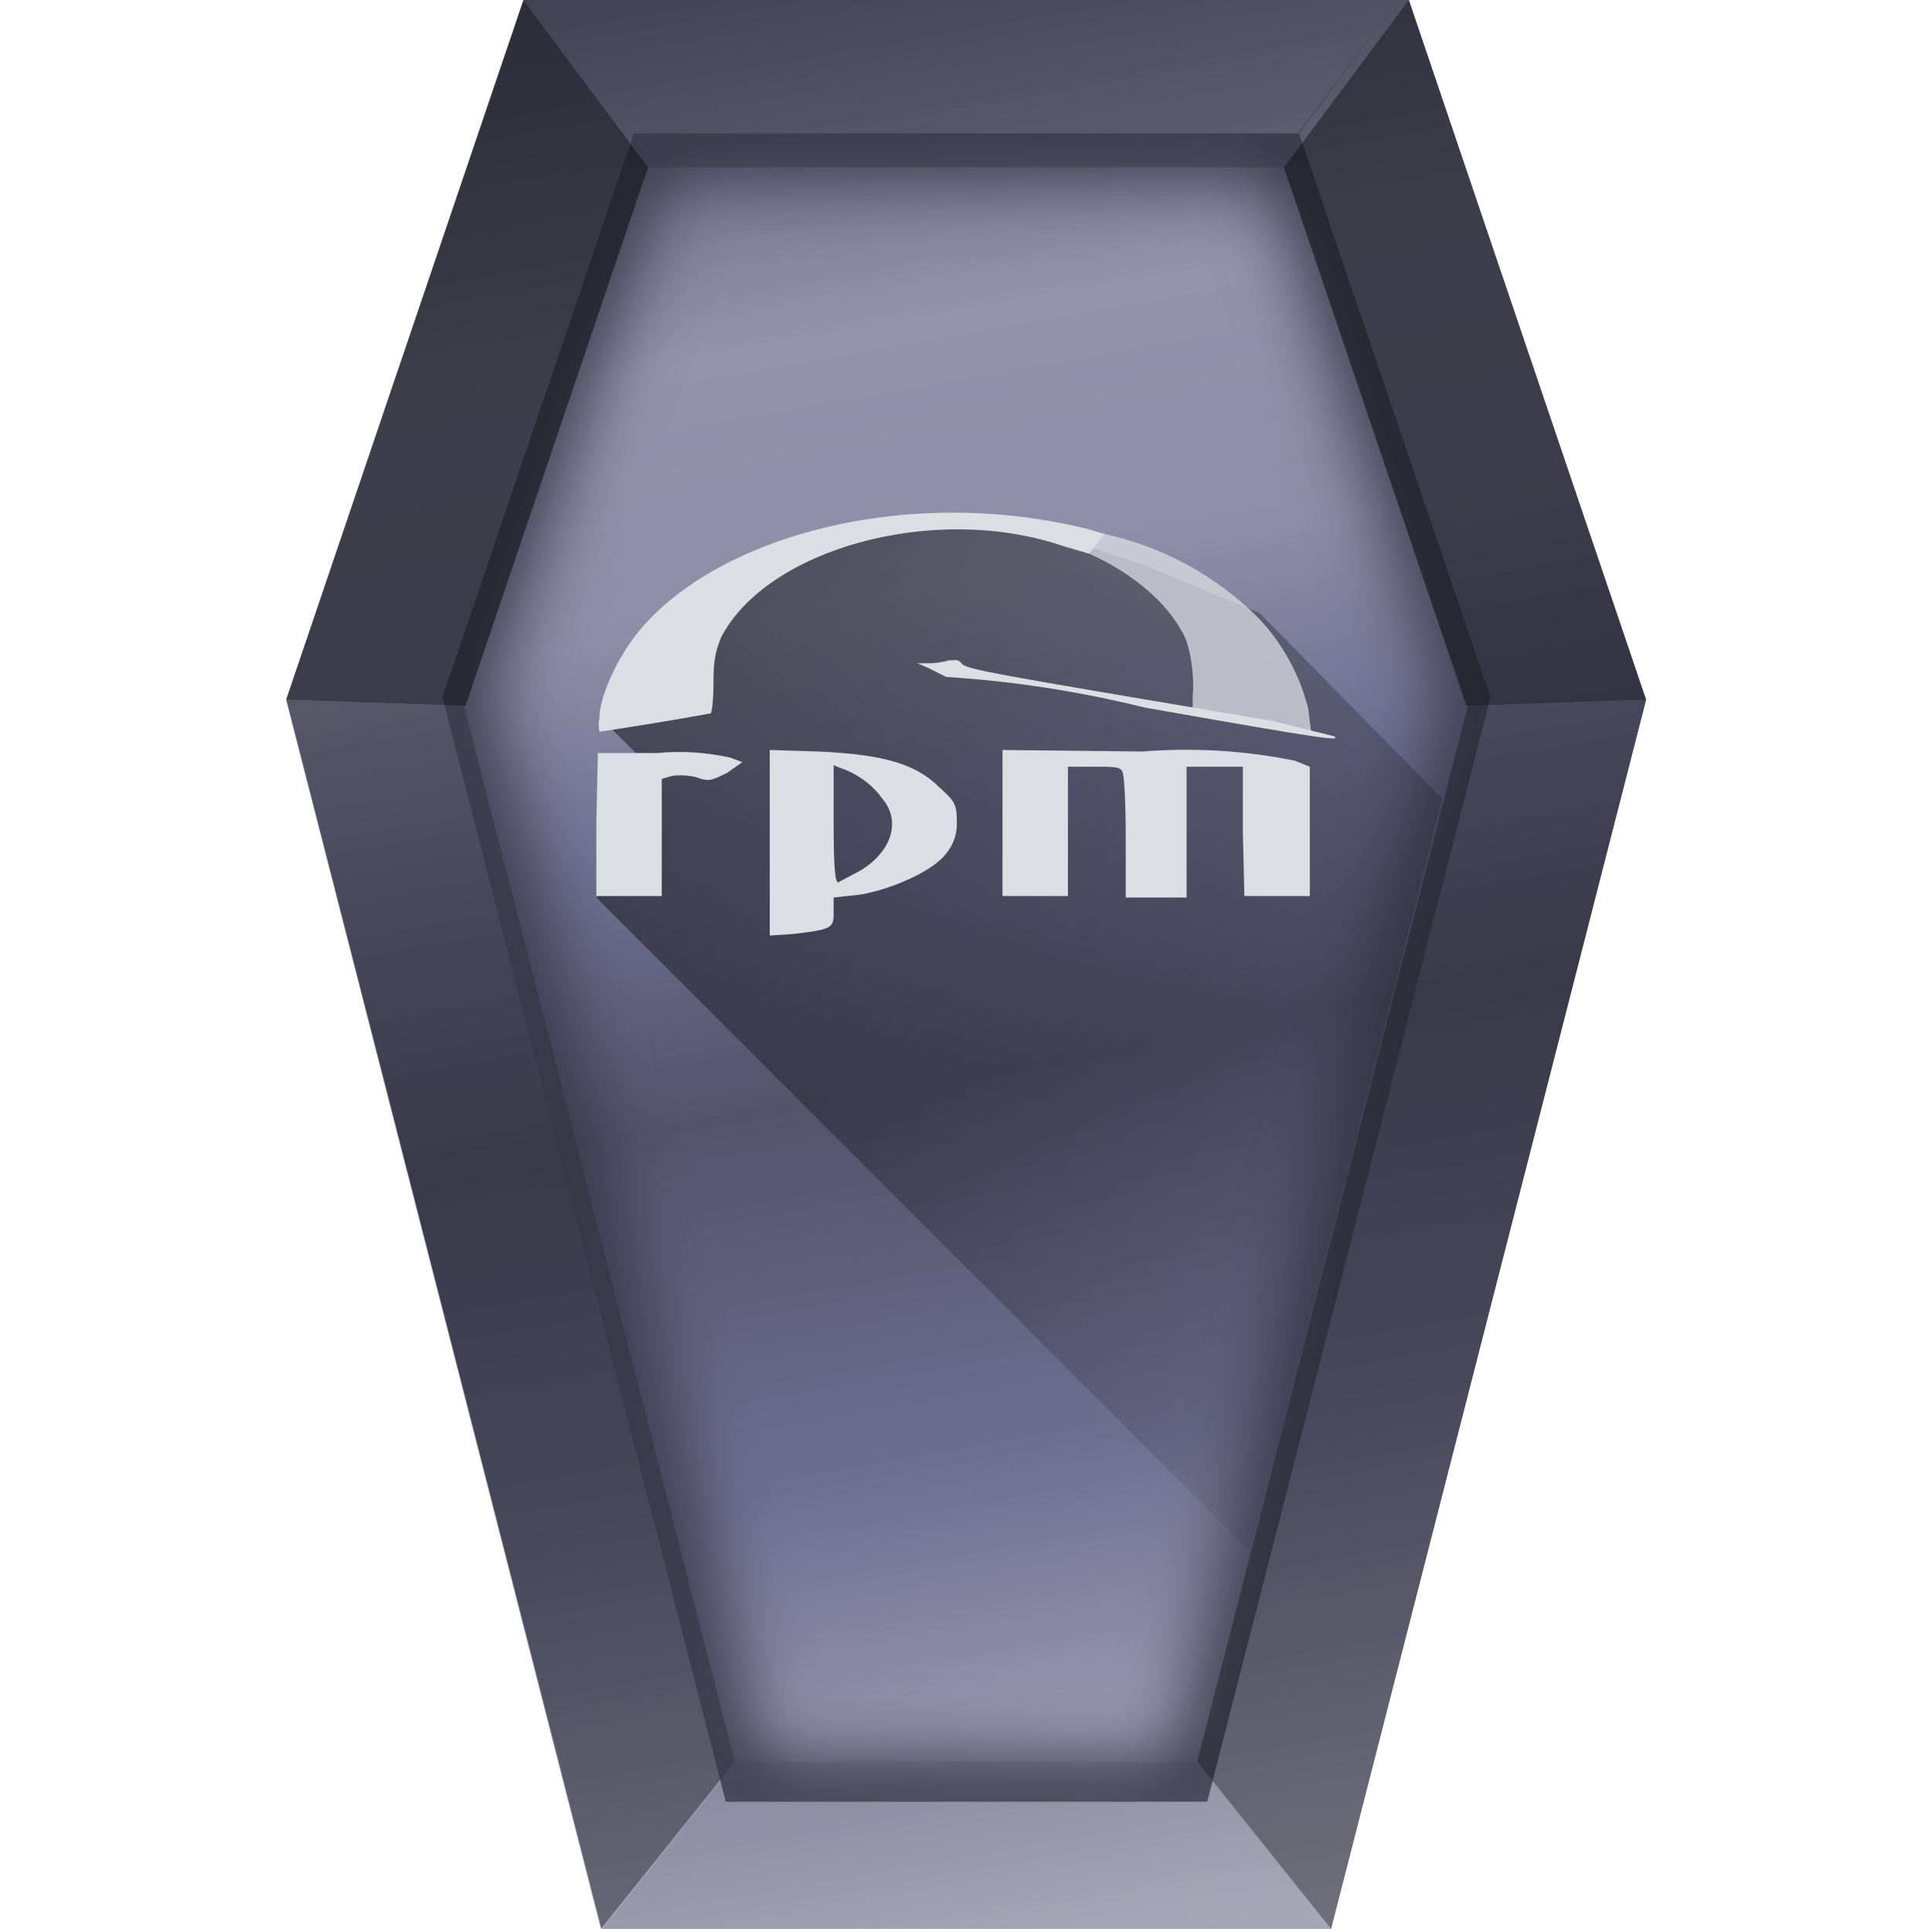
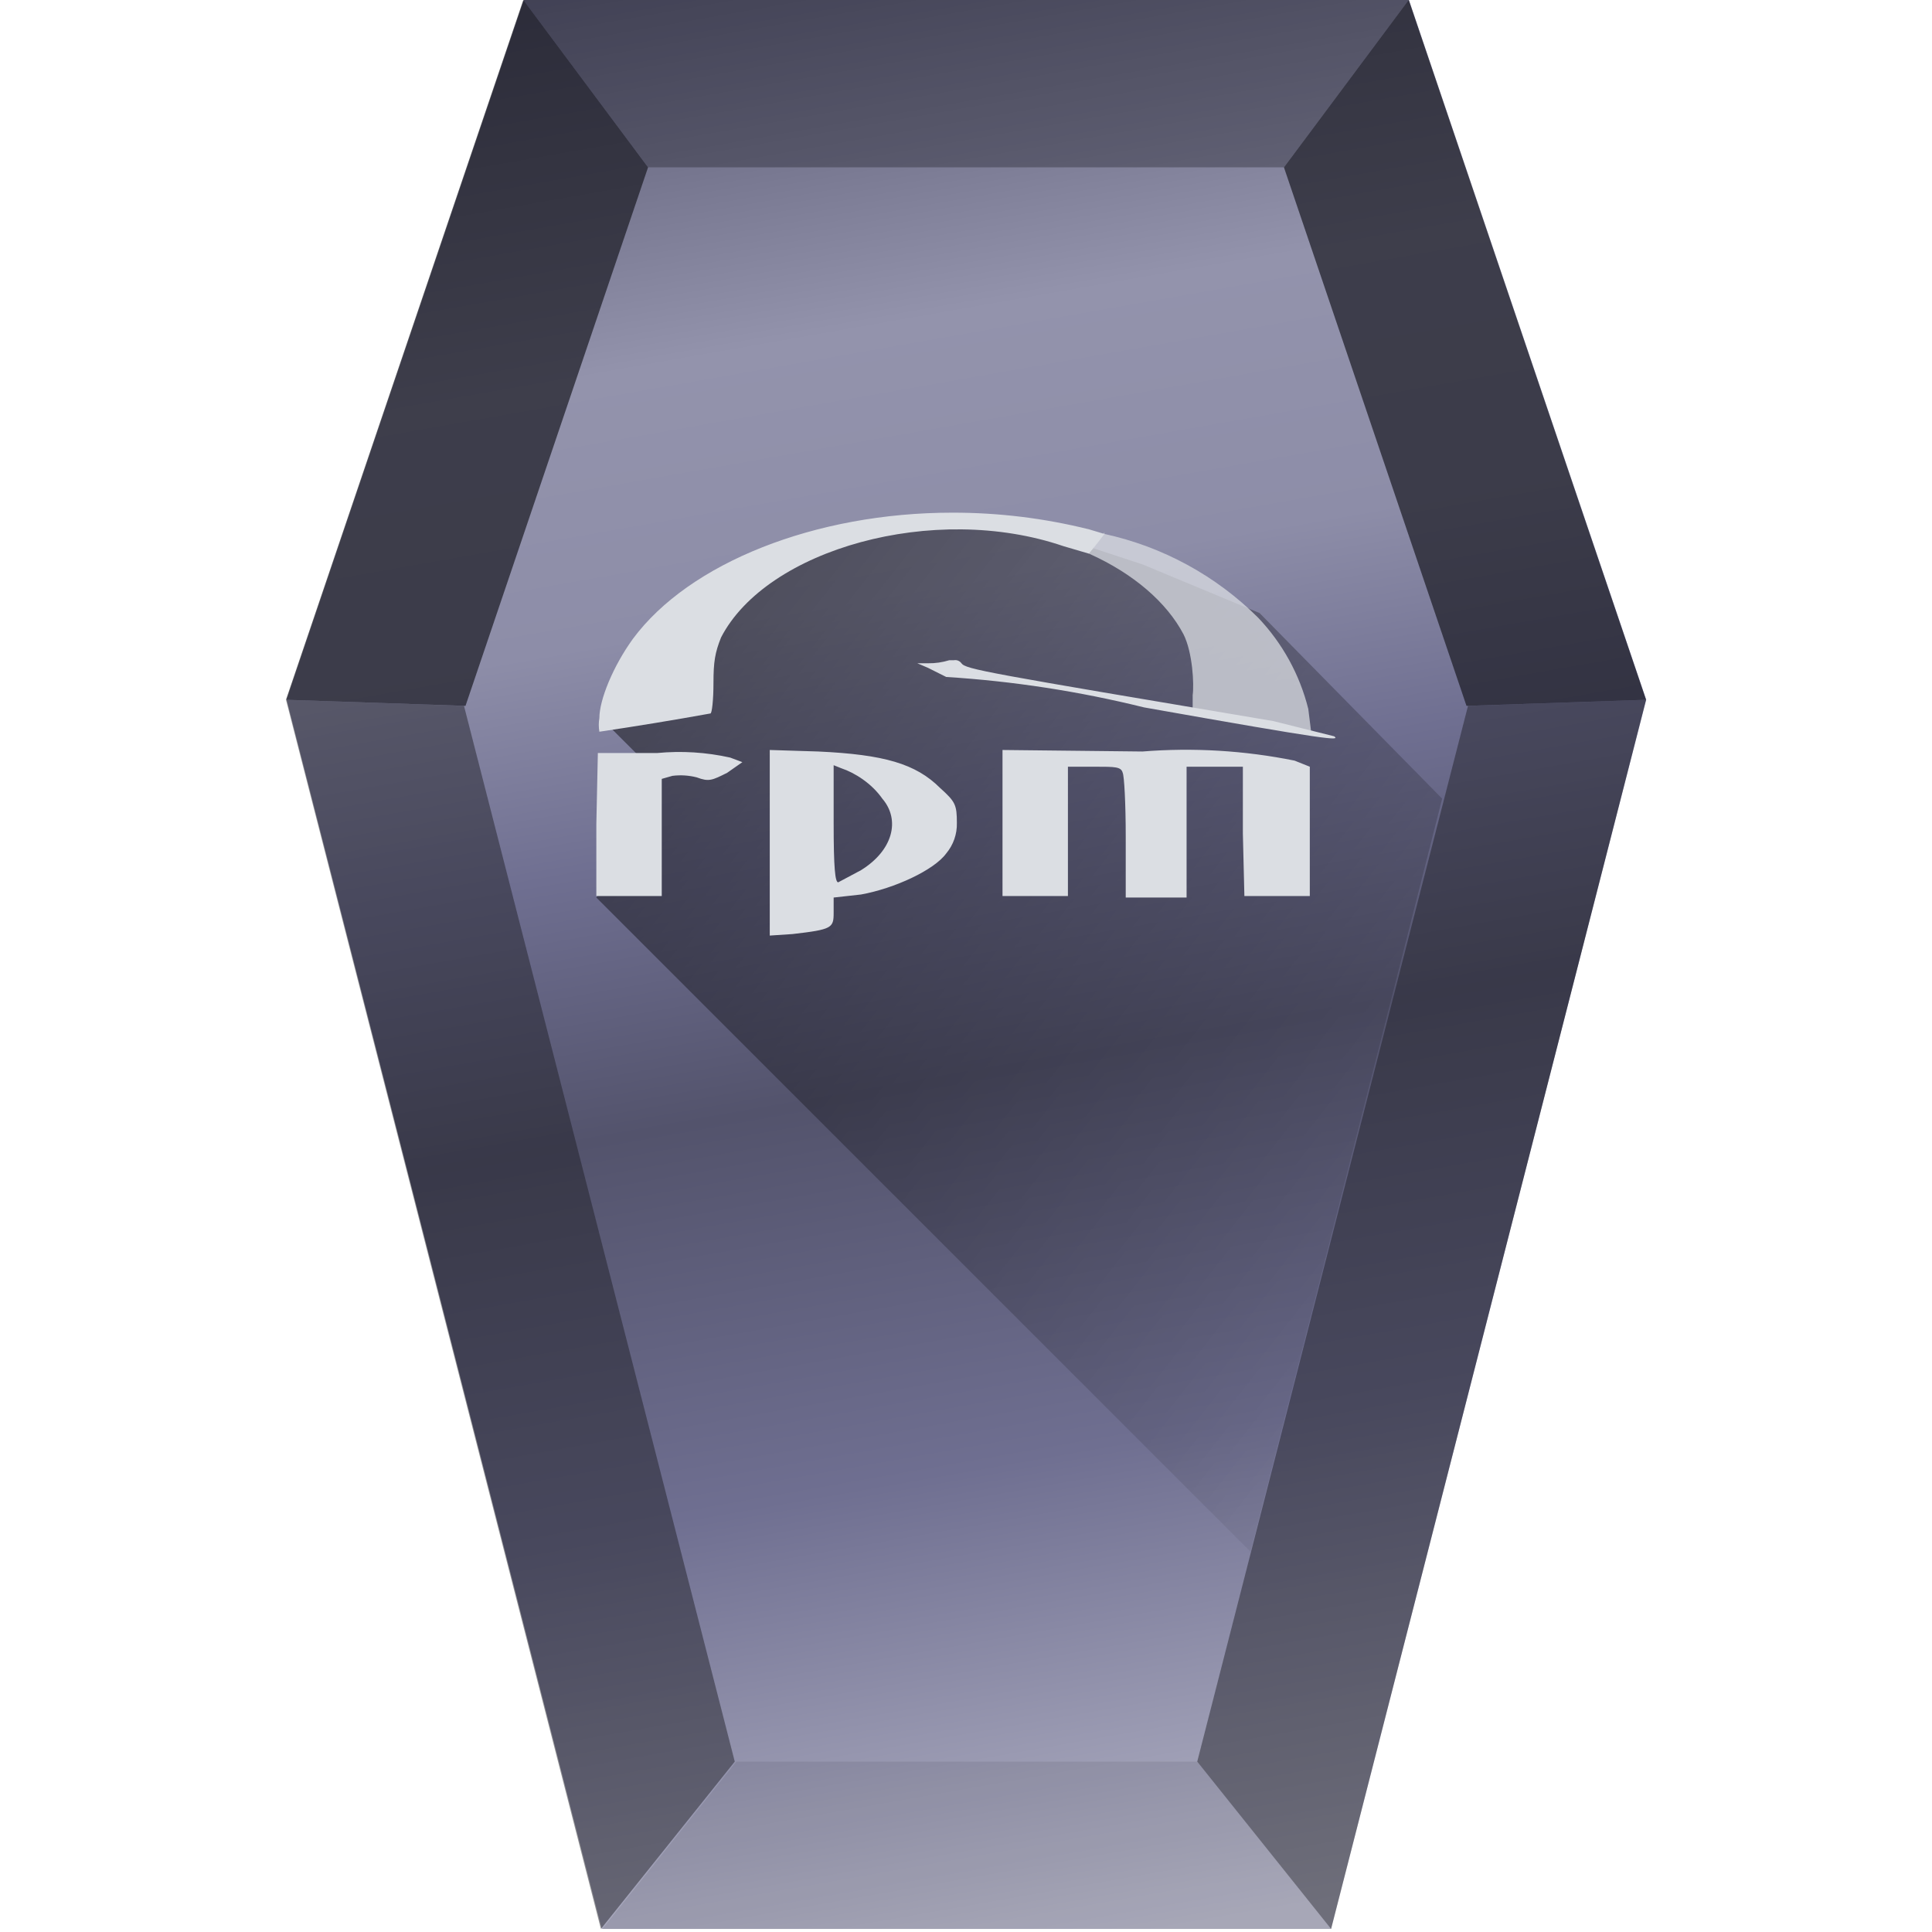
<svg xmlns="http://www.w3.org/2000/svg" xmlns:xlink="http://www.w3.org/1999/xlink" width="48" height="48" viewBox="0 0 12.7 12.7">
  <defs>
-     <linearGradient id="a">
+     <linearGradient id="b">
      <stop offset="0" />
      <stop offset="1" stop-opacity="0" />
    </linearGradient>
-     <linearGradient gradientTransform="translate(0 .04)" xlink:href="#b" id="c" x1="18.18" y1="-1.47" x2="26.95" y2="48.32" gradientUnits="userSpaceOnUse" />
-     <linearGradient id="b">
+     <linearGradient gradientTransform="translate(0 .04)" xlink:href="#a" id="c" x1="18.18" y1="-1.47" x2="26.95" y2="48.32" gradientUnits="userSpaceOnUse" />
+     <linearGradient id="a">
      <stop offset="0" stop-color="#53536c" />
      <stop offset=".2" stop-color="#9393ac" />
      <stop offset=".33" stop-color="#8d8da8" />
      <stop offset=".44" stop-color="#6f6f91" />
      <stop offset=".57" stop-color="#53536c" />
      <stop offset=".76" stop-color="#6f6f91" />
      <stop offset="1" stop-color="#b7b7c8" />
    </linearGradient>
-     <clipPath id="d">
-       <path d="M-5.02.03l-3.1 4.15H-23.9l-4.55 13.4 6.73 26.24h11.44l6.73-26.24-4.55-13.4z" fill="url(#linearGradient1212)" />
-     </clipPath>
-     <filter id="e" x="-.08" width="1.17" y="-.05" height="1.09" color-interpolation-filters="sRGB">
-       <feGaussianBlur stdDeviation=".86" />
-     </filter>
-     <linearGradient xlink:href="#a" id="f" gradientUnits="userSpaceOnUse" x1="3.14" y1="2.57" x2="10.7" y2="8.51" />
+     <linearGradient xlink:href="#b" id="d" gradientUnits="userSpaceOnUse" x1="3.14" y1="2.57" x2="10.7" y2="8.51" />
  </defs>
-   <path d="M40.9 17.46L33.07 48H14.95L7.12 17.46l5.9-17.4H35z" fill="url(#c)" transform="matrix(.26458 0 0 .26458 0 -.02)" />
+   <path d="M40.9 17.46L33.07 48H14.95L7.12 17.46l5.9-17.4H35z" fill="url(#c)" transform="translate(0 -.02) scale(.26458)" />
  <path d="M4.84 11.58l-.88 1.1h4.79l-.88-1.1z" fill="#1c1c24" fill-opacity=".1" />
  <path d="M3.44 0l.82 1.1h4.18L9.26 0z" fill="#1c1c24" fill-opacity=".35" />
  <path d="M4.83 11.58l-.88 1.1L1.88 4.6l1.17.04z" fill="#1c1c24" fill-opacity=".47" />
-   <path d="M-5.02.03l-3.1 4.15H-23.9l-4.55 13.4 6.73 26.24h11.44l6.73-26.24-4.55-13.4z" clip-path="url(#d)" transform="matrix(.27667 0 0 .27667 10.78 -.28)" fill="none" stroke="#373748" stroke-width="1.91" filter="url(#e)" />
  <path d="M1.88 4.6L3.44 0l.82 1.1-1.2 3.54zm8.94 0L9.26 0l-.82 1.1 1.2 3.54z" fill="#1c1c24" fill-opacity=".71" />
  <path d="M7.87 11.58l.88 1.1 2.07-8.08-1.17.04z" fill="#1c1c24" fill-opacity=".47" />
-   <path d="M6.12 3.41l-.67.1-.8.36-.7.85.4.4-.43.78 4.3 4.3.46-1.8.8-3.15-1.2-1.22-.77-.32-.73-.24z" opacity=".58" fill="url(#f)" />
+   <path d="M6.12 3.41l-.67.1-.8.36-.7.85.4.4-.43.78 4.3 4.3.46-1.8.8-3.15-1.2-1.22-.77-.32-.73-.24z" opacity=".58" fill="url(#d)" />
  <g fill="#dbdee3" stroke-width="1.98">
    <path d="M6.26 3.37c-.9 0-1.73.33-2.1.83-.13.18-.22.4-.22.52a.26.26 0 0 0 0 .09 23.82 23.82 0 0 0 .73-.12c.01 0 .02-.09.02-.2 0-.14.01-.2.05-.3.3-.58 1.4-.89 2.25-.6l.17.05.1-.13-.1-.03a3.69 3.69 0 0 0-.9-.11zm0 .97a.16.16 0 0 0-.02 0 .45.45 0 0 1-.14.02h-.07l.07.03.12.06a7.31 7.31 0 0 1 1.3.2c1.24.22 1.29.22 1.25.19l-.4-.1c-1.9-.32-2.02-.34-2.05-.38a.05.05 0 0 0-.05-.02zm-1.2.59v1.22l.15-.01c.26-.03.27-.04.27-.14v-.1l.18-.02c.22-.04.48-.16.56-.27a.3.3 0 0 0 .07-.2c0-.12-.01-.14-.11-.23-.16-.16-.37-.22-.8-.24zm.42.1l.05.02c.09.03.2.1.27.2.12.14.07.34-.14.47l-.15.08c-.02 0-.03-.09-.03-.39zm1.11-.1v.96h.43v-.85h.18c.13 0 .17 0 .18.04.01.02.02.2.02.42v.4h.4v-.86h.37v.44l.01.41h.43v-.85L8.51 5a3.6 3.6 0 0 0-1-.06zm-2.27.02h-.39l-.01.47v.47h.43v-.77l.07-.02a.43.43 0 0 1 .16.01c.08.03.1.02.2-.03l.1-.07-.08-.03a1.53 1.53 0 0 0-.48-.03z" />
    <path d="M7.26 3.5l-.1.14c.29.13.51.32.62.53.06.12.07.33.06.4v.12l.78.13-.02-.16a1.34 1.34 0 0 0-.33-.6 2.05 2.05 0 0 0-1.01-.55z" opacity=".75" />
  </g>
</svg>
